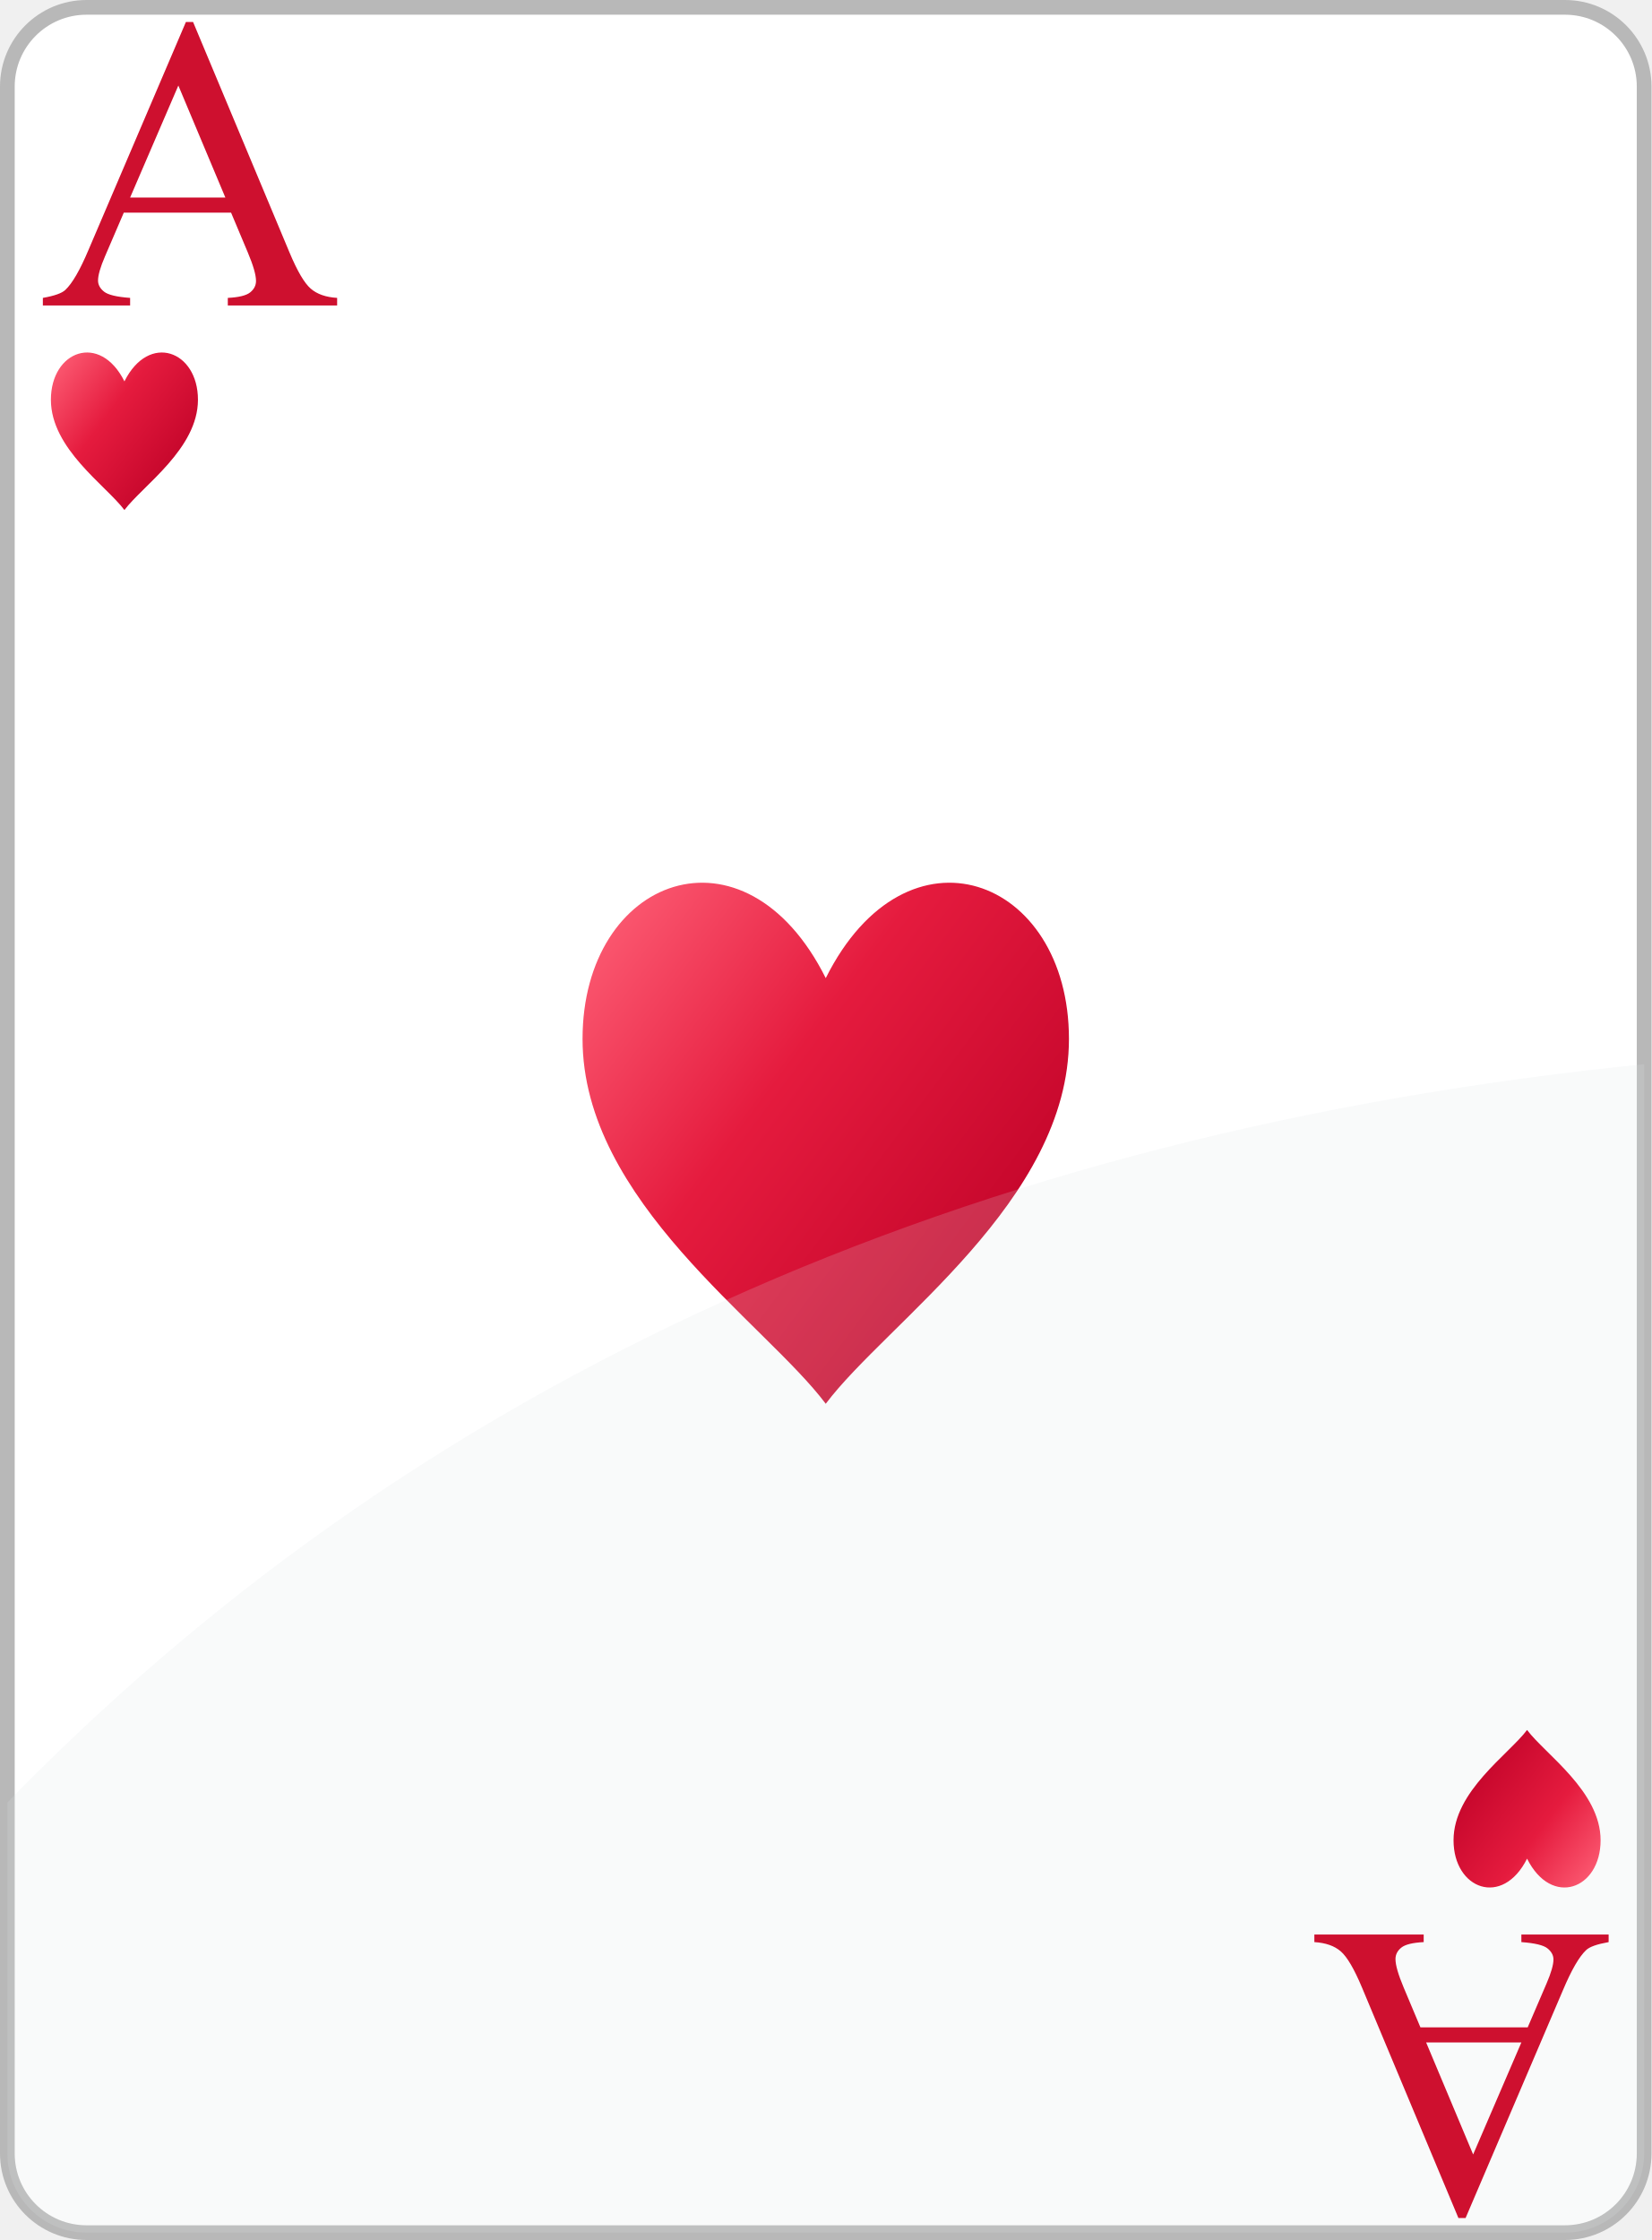
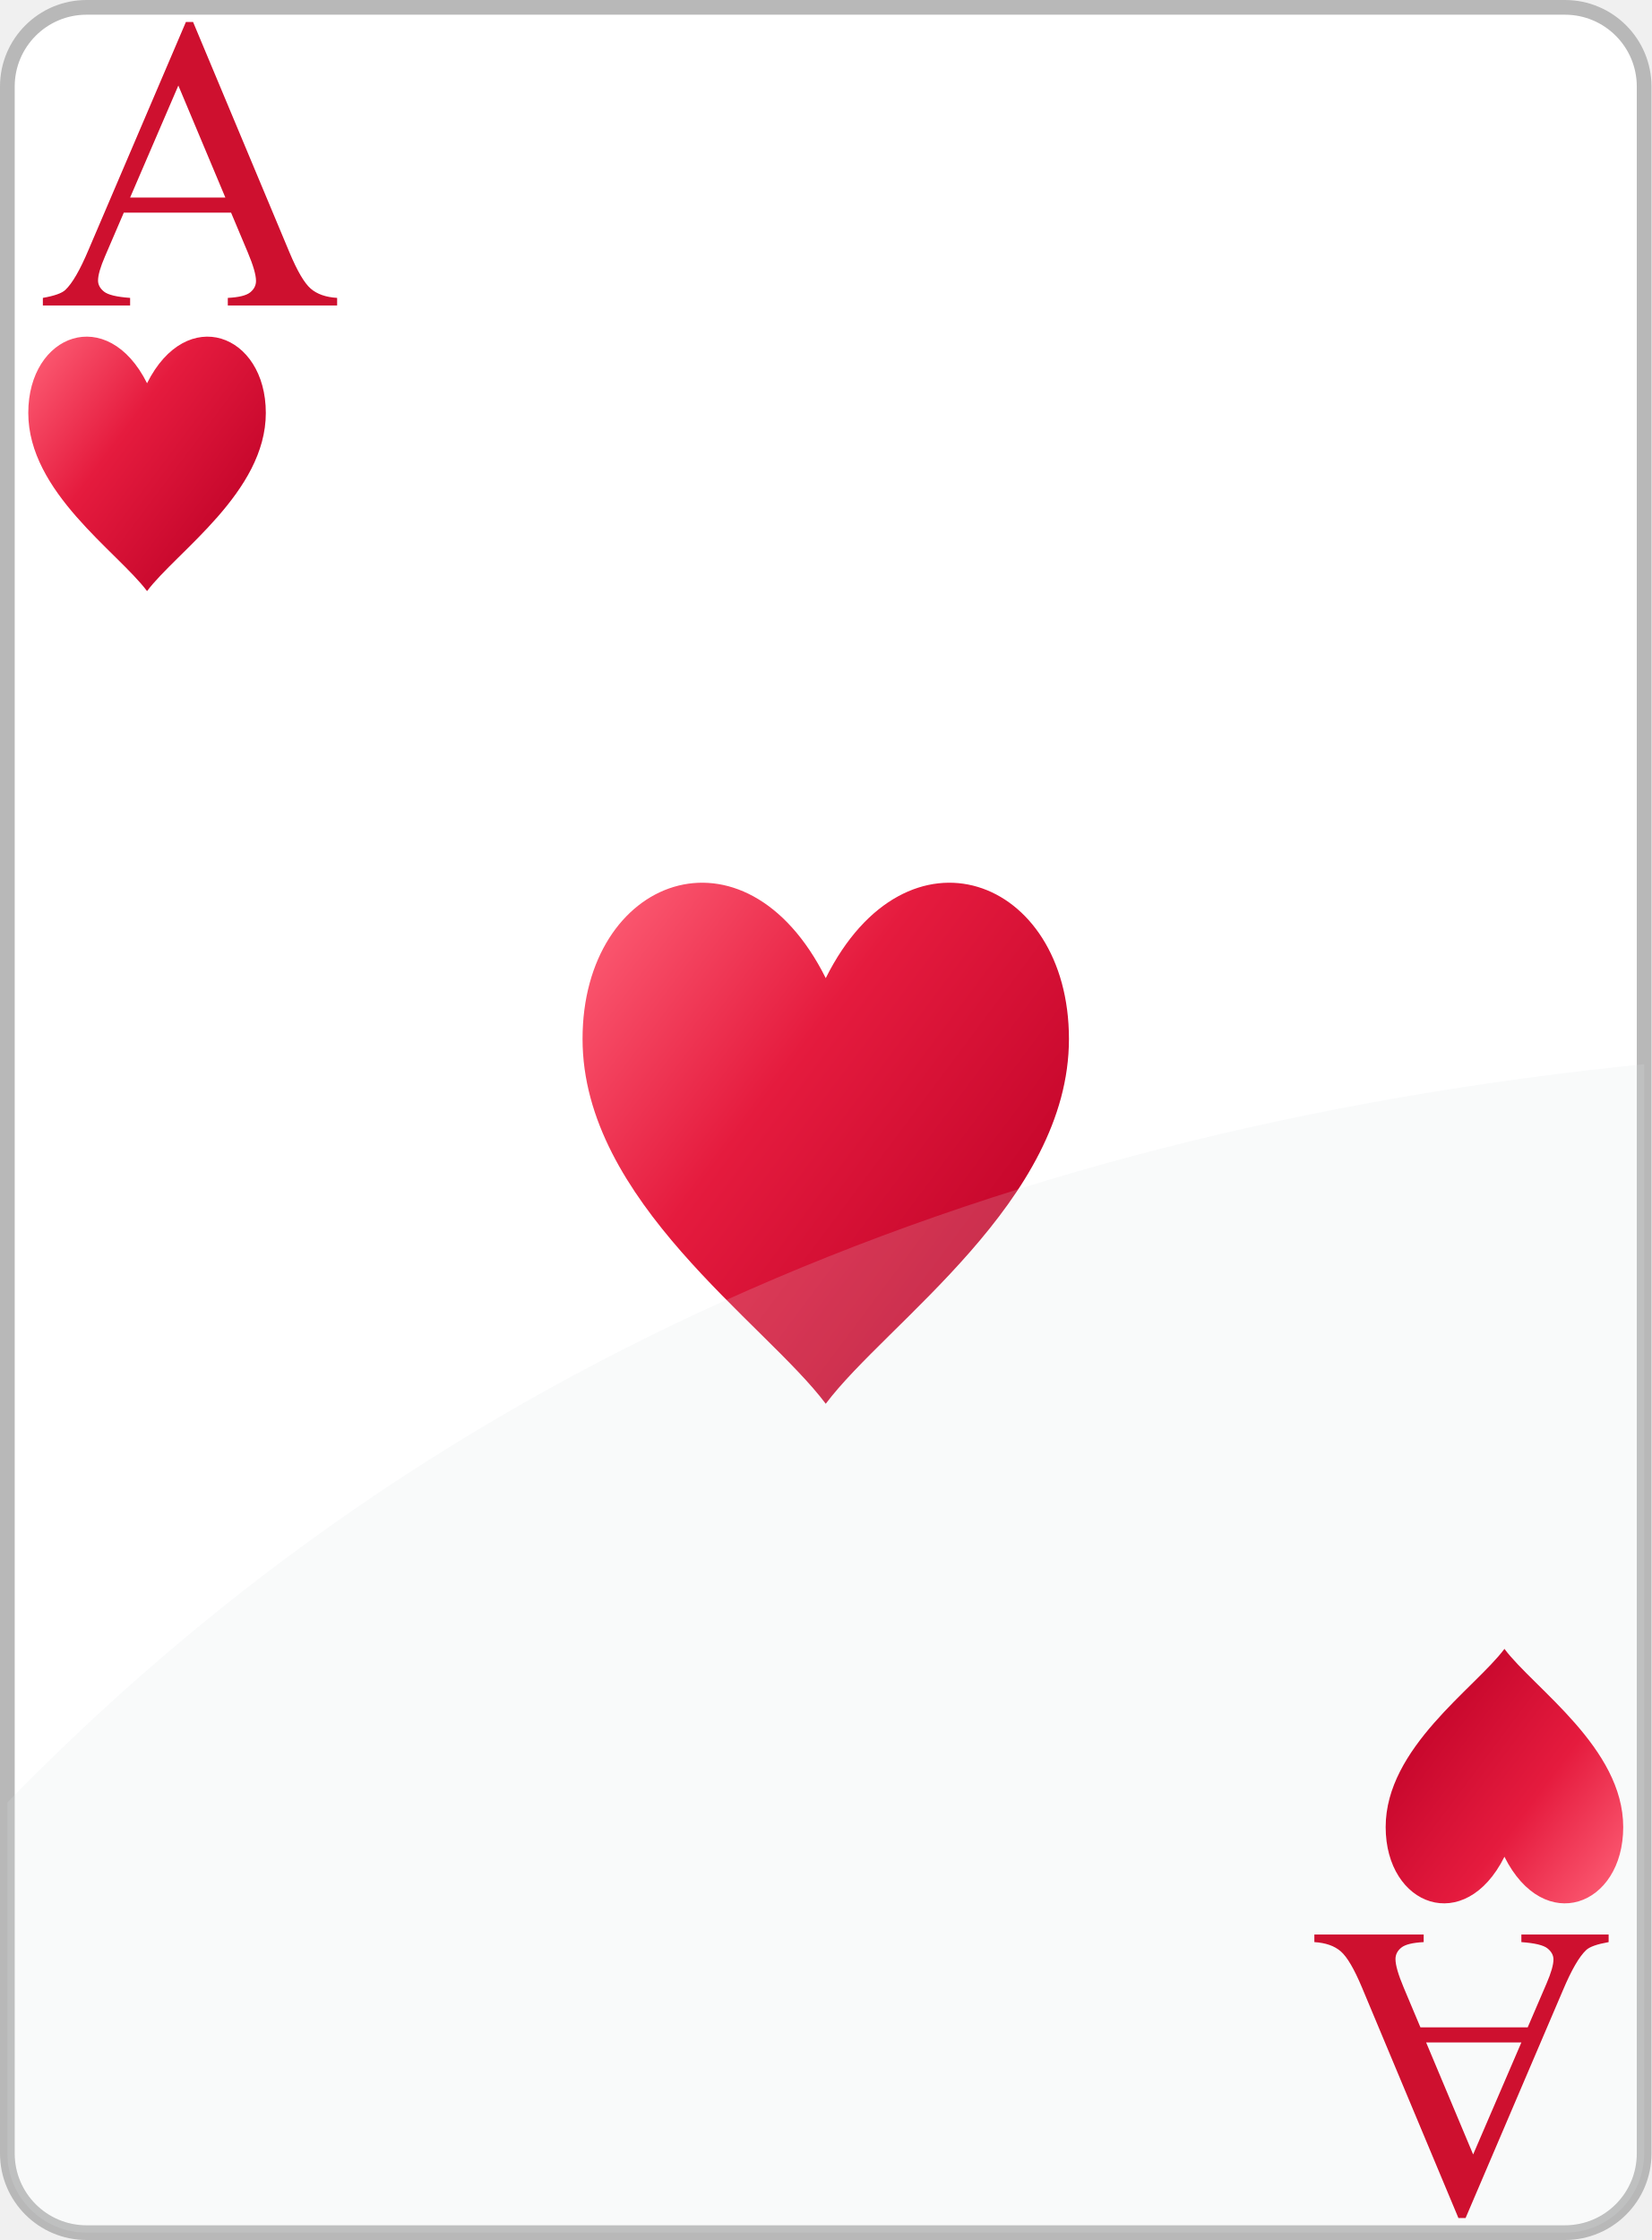
<svg xmlns="http://www.w3.org/2000/svg" xmlns:xlink="http://www.w3.org/1999/xlink" viewBox="0 0 146 198" color="#ce102f">
  <defs>
    <linearGradient id="ink" x1="0" y1="0" x2="1" y2=".8" gradientUnits="objectBoundingBox">
      <stop stop-color="#ff6379" />
      <stop offset=".43" stop-color="#e51b3e" />
      <stop offset="1" stop-color="#bc0026" />
    </linearGradient>
    <path id="pip" d="M0 14C-3 10-12 4-12-4C-12-12-4-15 0-7C4-15 12-12 12-4C12 4 3 10 0 14Z" fill="url(#ink)" />
    <clipPath id="card">
      <rect x=".65" y=".65" width="144.7" height="196.7" rx="7" />
    </clipPath>
    <g id="index">
      <g fill="currentColor" transform="translate(3.5 27) scale(0.01806641 -0.01806641)">
        <path d="M937 454H412L320 240Q286 161 286 122Q286 91 315.5 67.5Q345 44 443 37V0H16V37Q101 52 126 76Q177 124 239 271L716 1387H751L1223 259Q1280 123 1326.5 82.5Q1373 42 1456 37V0H921V37Q1002 41 1030.5 64.0Q1059 87 1059 120Q1059 164 1019 259ZM909 528 679 1076 443 528Z" transform="translate(0 0)" />
      </g>
-       <use xlink:href="#pip" transform="translate(11 37.5) rotate(0) scale(0.5416667)" />
+       <use xlink:href="#pip" transform="translate(13 40) rotate(0) scale(0.875)" />
    </g>
  </defs>
  <rect x=".65" y=".65" width="144.7" height="196.7" rx="7" fill="#fff" stroke="#b8b8b8" stroke-width="1.3" />
  <g clip-path="url(#card)">
    <use xlink:href="#pip" transform="translate(73 99) rotate(0) scale(1.791667)" />
    <path d="M0 160Q55 103 146 94V198H0Z" fill="#dce2e6" opacity=".18" />
    <use xlink:href="#index" />
    <use xlink:href="#index" transform="rotate(180 73 99)" />
  </g>
</svg>
